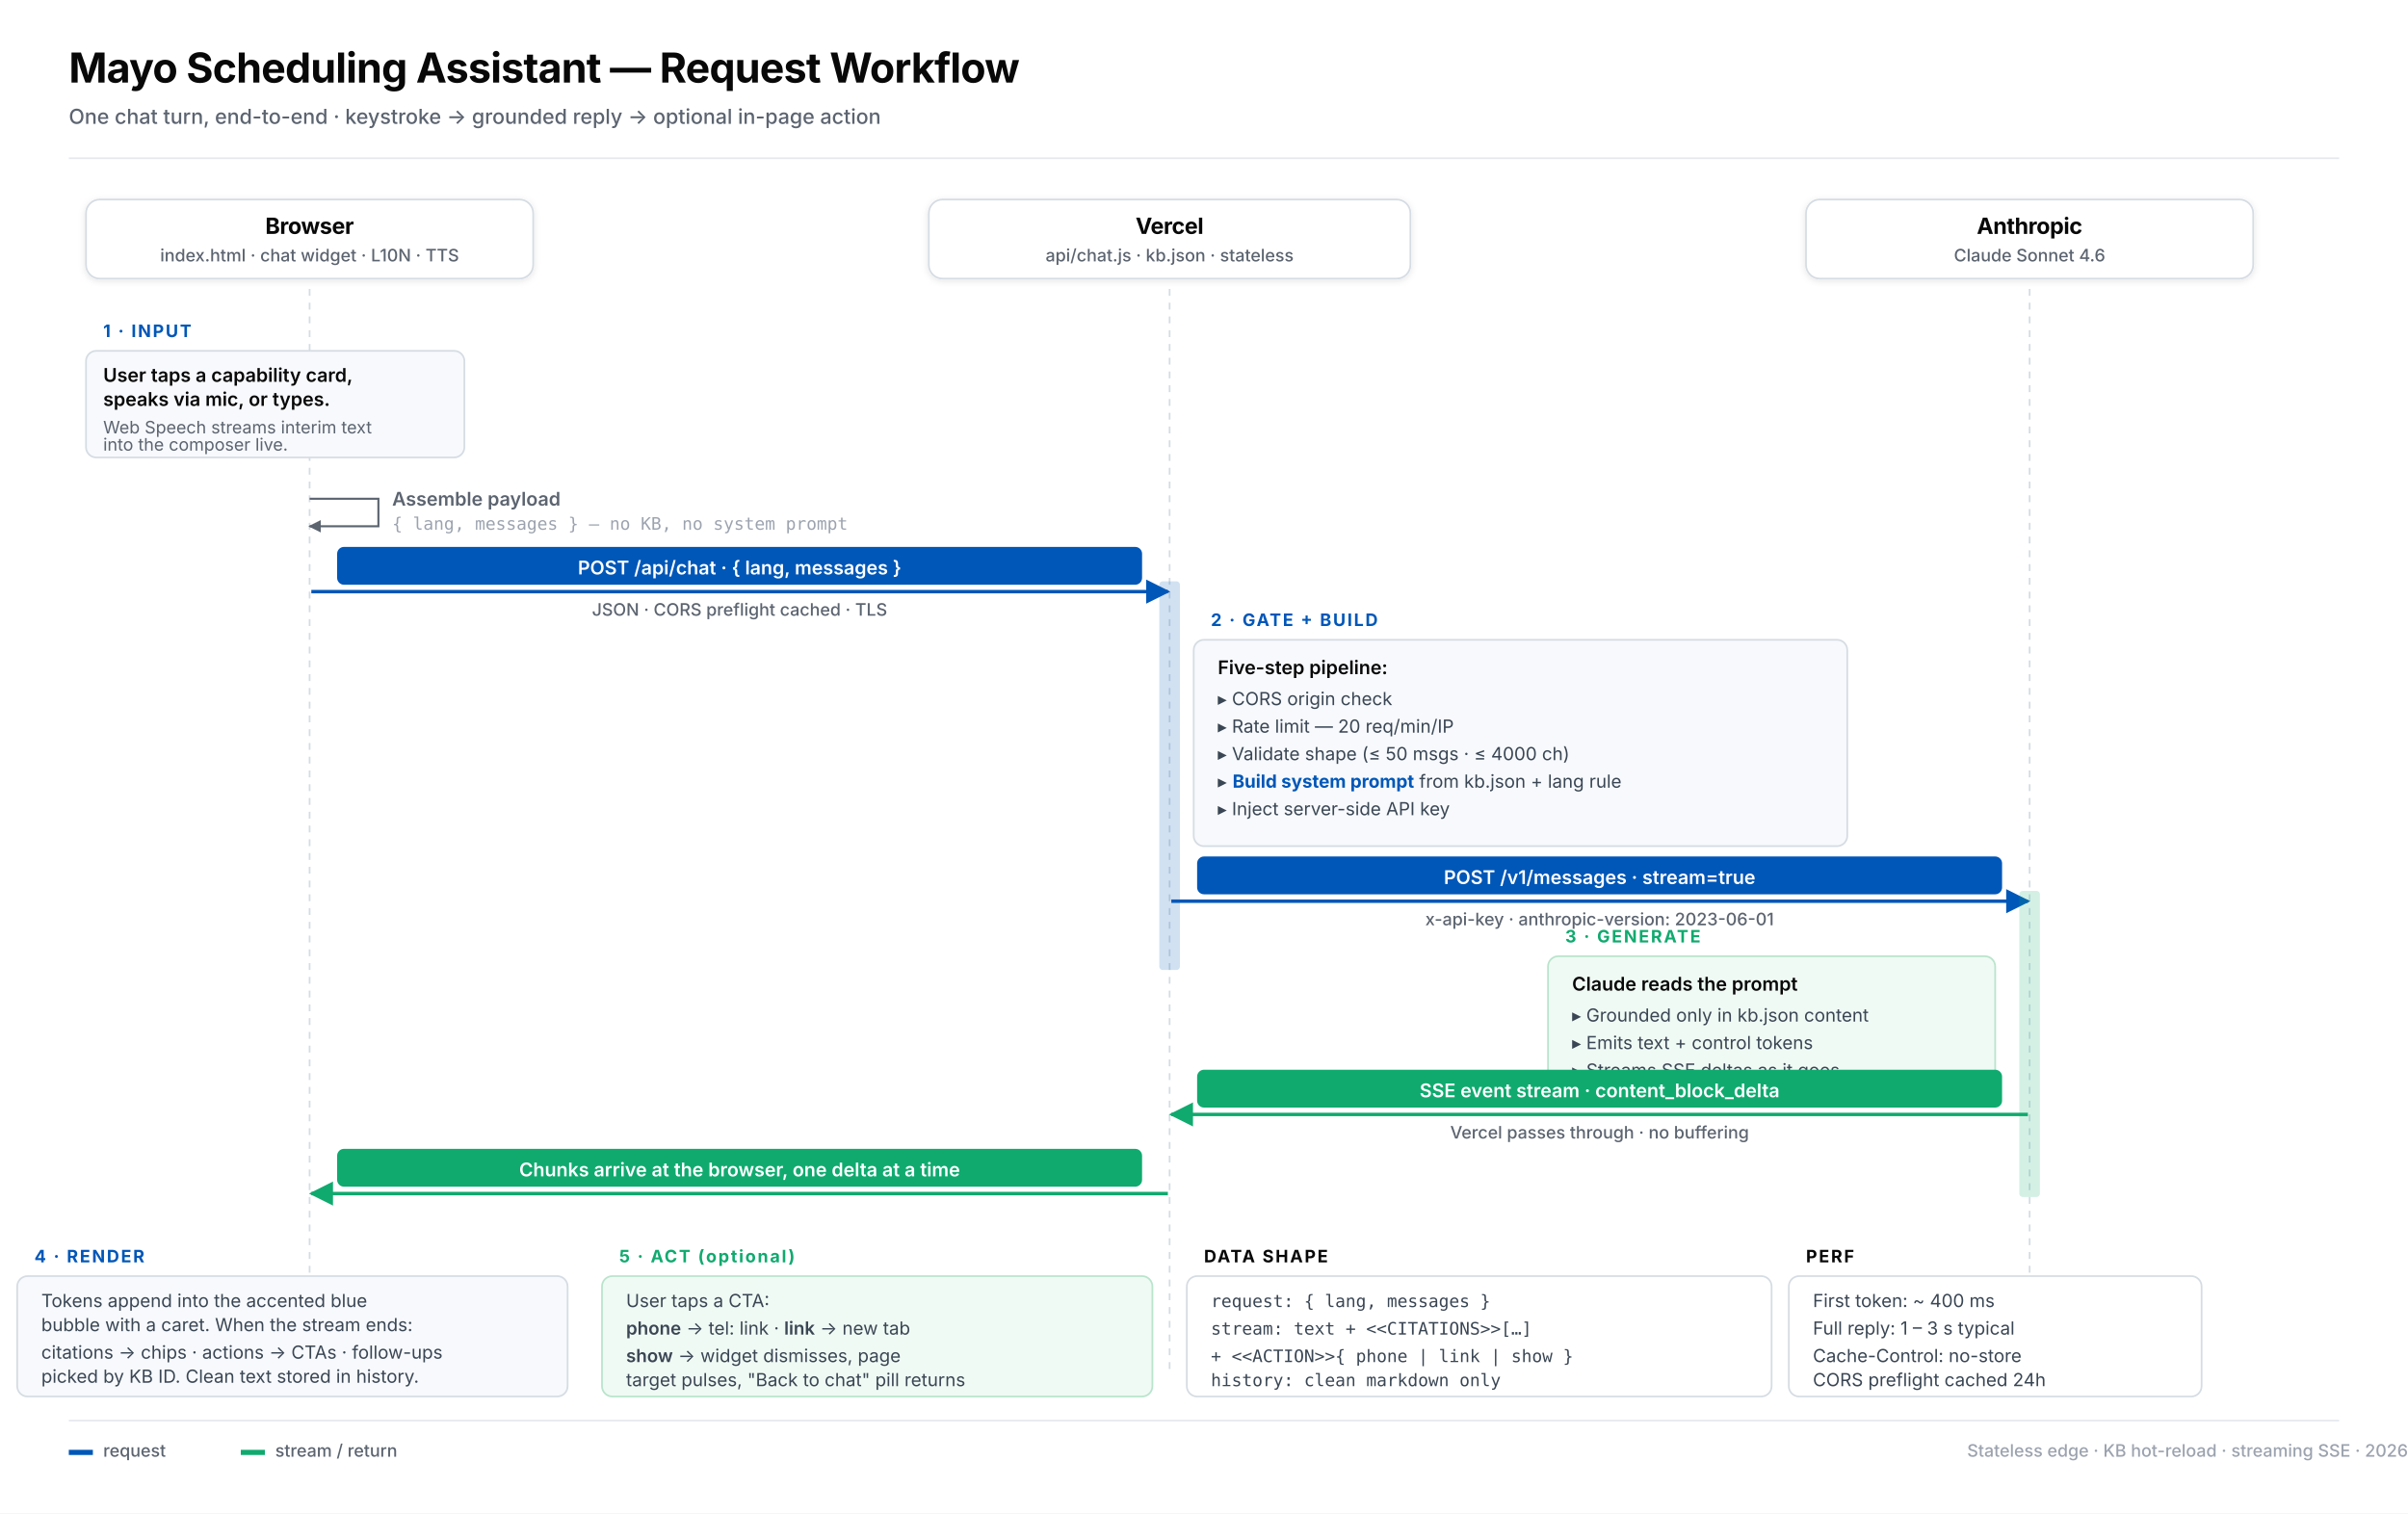
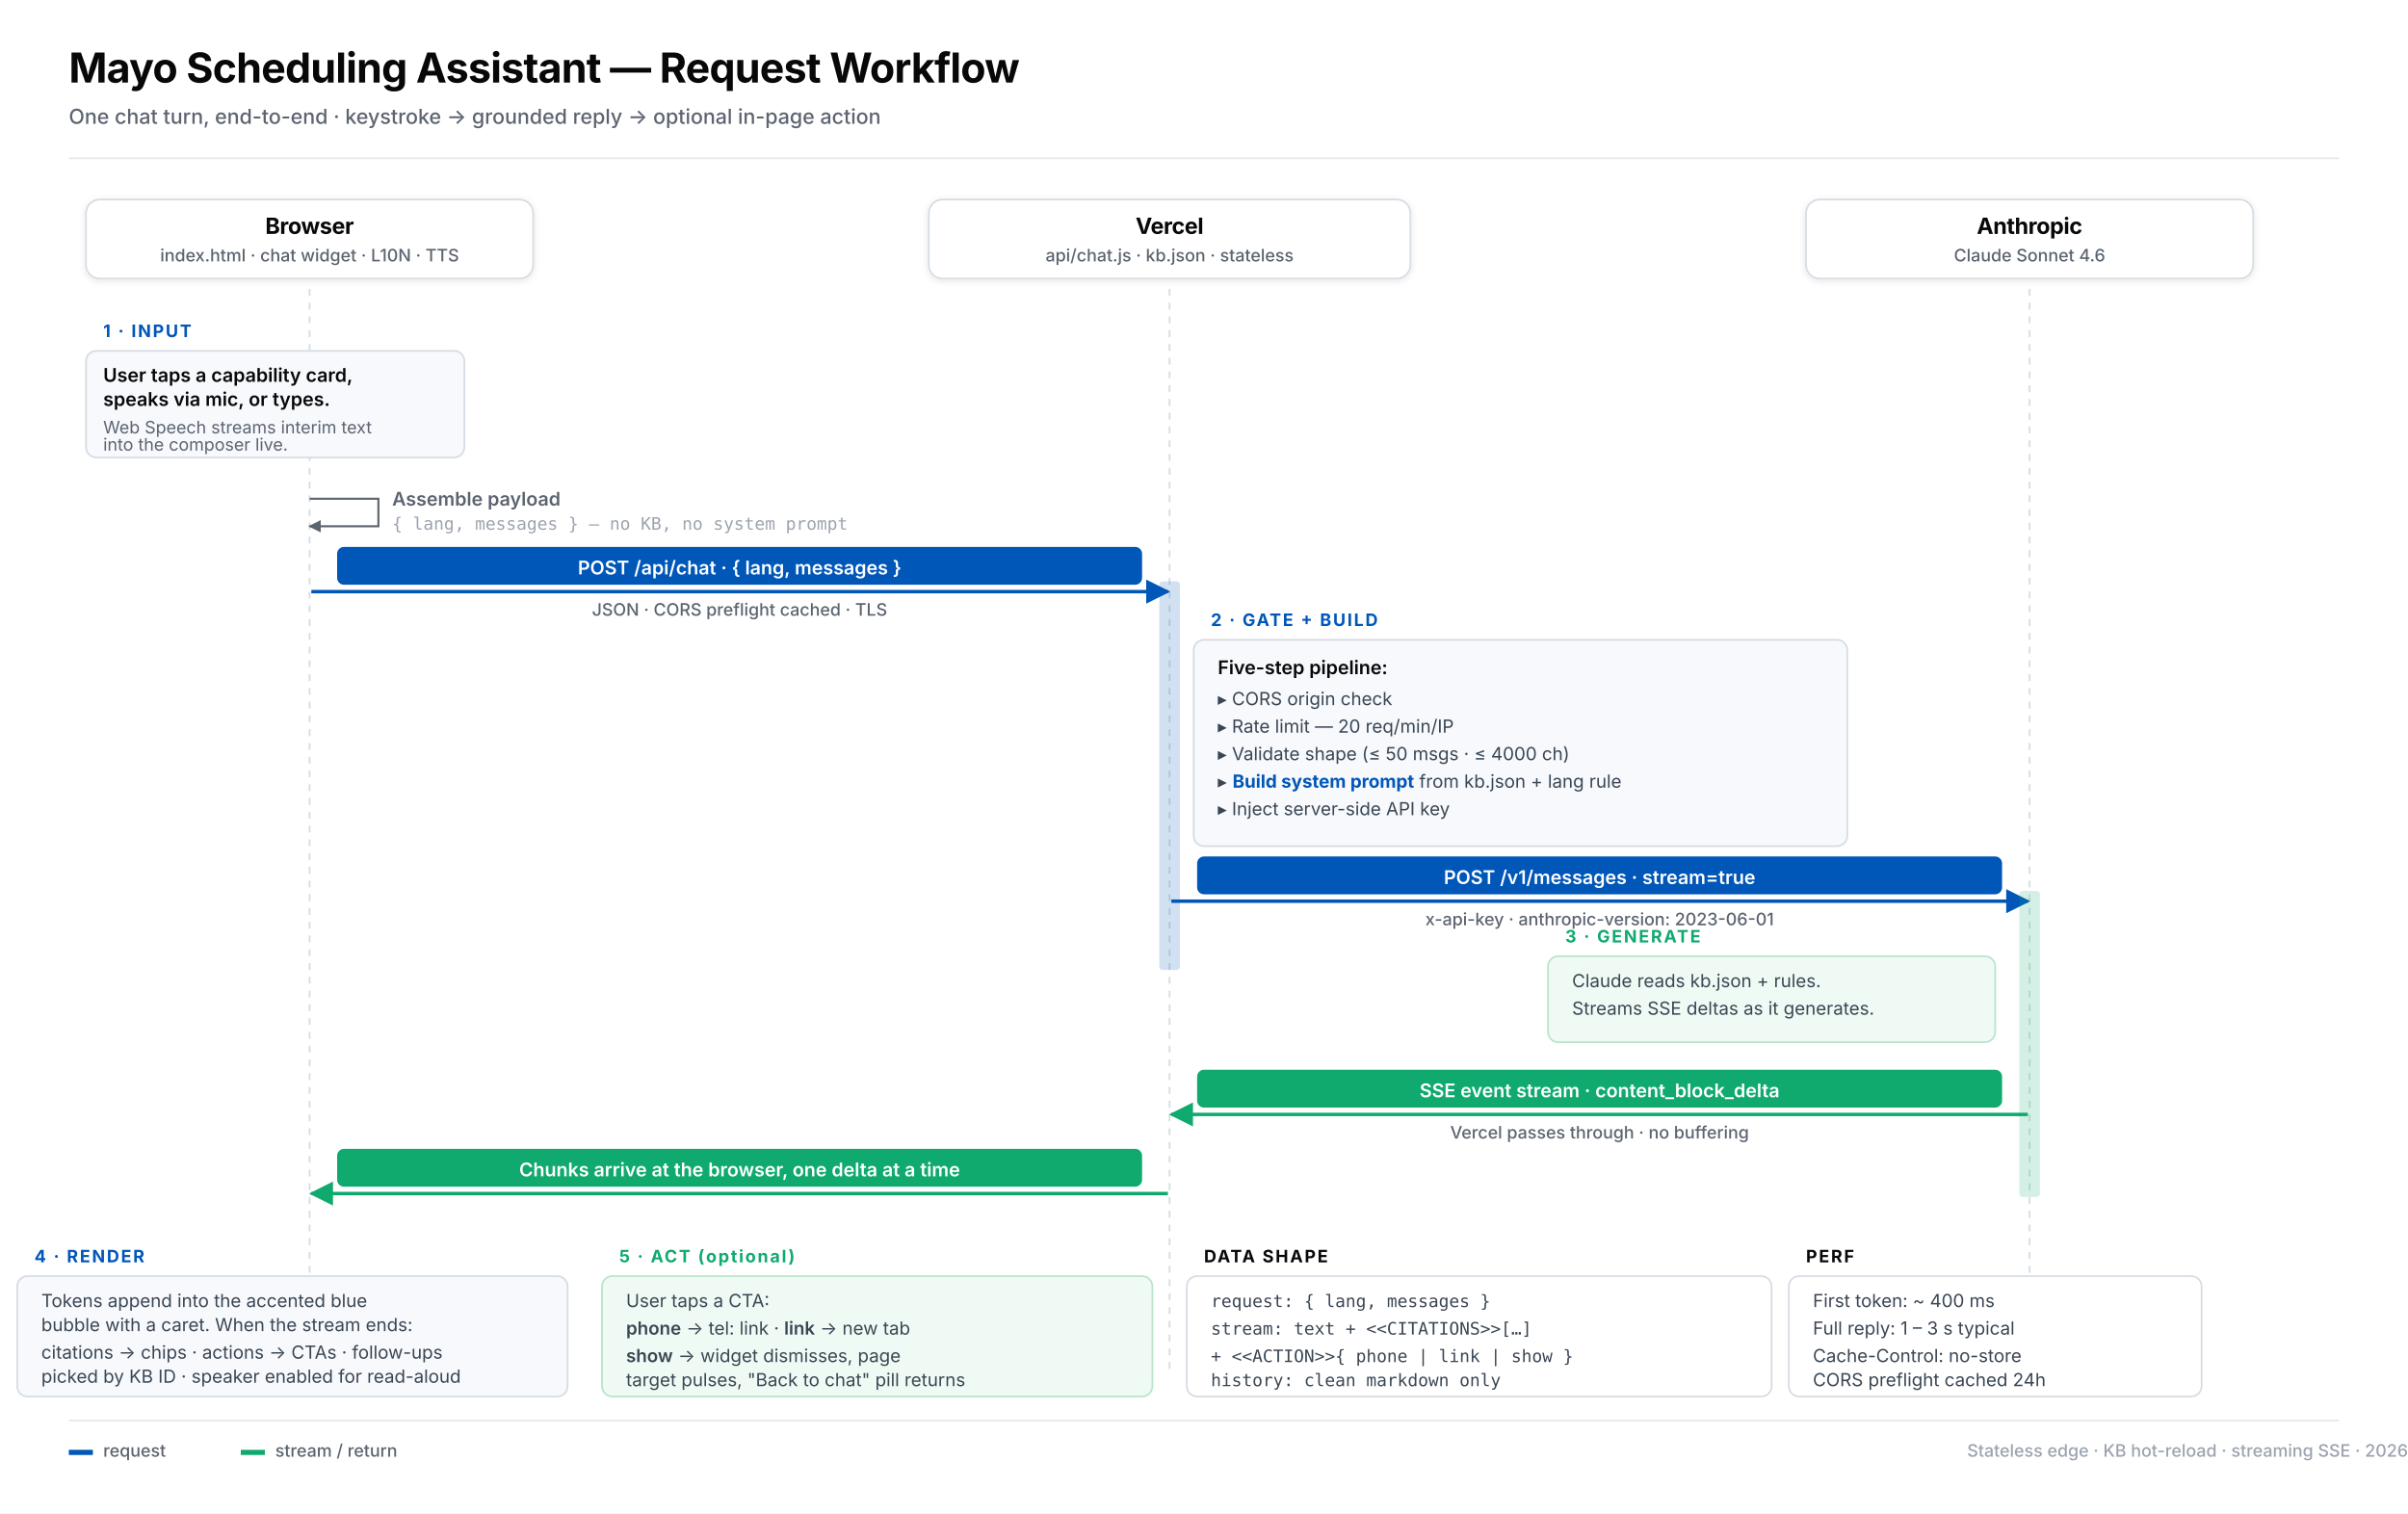
<svg xmlns="http://www.w3.org/2000/svg" viewBox="0 0 1400 880" font-family="Inter, -apple-system, BlinkMacSystemFont, 'Segoe UI', sans-serif" role="img" aria-label="Mayo Scheduling Assistant — request workflow sequence">
  <defs>
    <filter id="wfShadow" x="-10%" y="-10%" width="120%" height="120%">
      <feGaussianBlur in="SourceAlpha" stdDeviation="2" />
      <feOffset dx="0" dy="1" result="o" />
      <feComponentTransfer>
        <feFuncA type="linear" slope="0.10" />
      </feComponentTransfer>
      <feMerge>
        <feMergeNode />
        <feMergeNode in="SourceGraphic" />
      </feMerge>
    </filter>
    <marker id="wfArr" viewBox="0 0 10 10" refX="9" refY="5" markerWidth="7" markerHeight="7" orient="auto-start-reverse">
      <path d="M0 0 L10 5 L0 10 Z" fill="#0057B8" />
    </marker>
    <marker id="wfArrGreen" viewBox="0 0 10 10" refX="9" refY="5" markerWidth="7" markerHeight="7" orient="auto-start-reverse">
      <path d="M0 0 L10 5 L0 10 Z" fill="#10AA6F" />
    </marker>
    <marker id="wfSelf" viewBox="0 0 10 10" refX="9" refY="5" markerWidth="6" markerHeight="6" orient="auto-start-reverse">
      <path d="M0 0 L10 5 L0 10 Z" fill="#5C6470" />
    </marker>
  </defs>
  <rect width="1400" height="880" fill="#FFFFFF" />
  <text x="40" y="48" font-size="24" font-weight="700" fill="#080808" letter-spacing="-0.4">Mayo Scheduling Assistant — Request Workflow</text>
  <text x="40" y="72" font-size="12" font-weight="500" fill="#5C6470">One chat turn, end-to-end · keystroke → grounded reply → optional in-page action</text>
  <line x1="40" y1="92" x2="1360" y2="92" stroke="#E5E9EE" />
  <g transform="translate(180,116)">
    <rect x="-130" y="0" width="260" height="46" rx="8" fill="#FFFFFF" stroke="#D5DCE3" filter="url(#wfShadow)" />
    <text x="0" y="20" text-anchor="middle" font-size="13" font-weight="700" fill="#080808" letter-spacing="-0.2">Browser</text>
    <text x="0" y="36" text-anchor="middle" font-size="10" font-weight="500" fill="#5C6470">index.html · chat widget · L10N · TTS</text>
  </g>
  <g transform="translate(680,116)">
    <rect x="-140" y="0" width="280" height="46" rx="8" fill="#FFFFFF" stroke="#D5DCE3" filter="url(#wfShadow)" />
    <text x="0" y="20" text-anchor="middle" font-size="13" font-weight="700" fill="#080808" letter-spacing="-0.2">Vercel</text>
    <text x="0" y="36" text-anchor="middle" font-size="10" font-weight="500" fill="#5C6470">api/chat.js · kb.json · stateless</text>
  </g>
  <g transform="translate(1180,116)">
    <rect x="-130" y="0" width="260" height="46" rx="8" fill="#FFFFFF" stroke="#D5DCE3" filter="url(#wfShadow)" />
    <text x="0" y="20" text-anchor="middle" font-size="13" font-weight="700" fill="#080808" letter-spacing="-0.2">Anthropic</text>
    <text x="0" y="36" text-anchor="middle" font-size="10" font-weight="500" fill="#5C6470">Claude Sonnet 4.6</text>
  </g>
  <line x1="180" y1="168" x2="180" y2="800" stroke="#D5DCE3" stroke-dasharray="4 4" />
  <line x1="680" y1="168" x2="680" y2="800" stroke="#D5DCE3" stroke-dasharray="4 4" />
  <line x1="1180" y1="168" x2="1180" y2="800" stroke="#D5DCE3" stroke-dasharray="4 4" />
  <g>
    <text x="60" y="196" font-size="10" font-weight="700" fill="#0057B8" letter-spacing="1">1 · INPUT</text>
    <rect x="50" y="204" width="220" height="62" rx="6" fill="#F7F9FC" stroke="#D5DCE3" />
    <text x="60" y="222" font-size="11" font-weight="600" fill="#080808">User taps a capability card,</text>
    <text x="60" y="236" font-size="11" font-weight="600" fill="#080808">speaks via mic, or types.</text>
    <text x="60" y="252" font-size="10" fill="#5C6470">Web Speech streams interim text</text>
    <text x="60" y="262" font-size="10" fill="#5C6470">into the composer live.</text>
  </g>
  <g transform="translate(180,290)">
    <path d="M0 0 H 40 V 16 H 0" stroke="#5C6470" stroke-width="1.2" fill="none" marker-end="url(#wfSelf)" />
    <text x="48" y="4" font-size="11" font-weight="600" fill="#5C6470">Assemble payload</text>
    <text x="48" y="18" font-size="10" font-family="ui-monospace, SFMono-Regular, monospace" fill="#9CA3AF">{ lang, messages } — no KB, no system prompt</text>
  </g>
  <g transform="translate(0,344)">
    <path d="M181 0 H 679" stroke="#0057B8" stroke-width="2" fill="none" marker-end="url(#wfArr)" />
    <rect x="196" y="-26" width="468" height="22" rx="4" fill="#0057B8" />
    <text x="430" y="-10" text-anchor="middle" font-size="11" font-weight="600" fill="white">POST /api/chat  ·  { lang, messages }</text>
    <text x="430" y="14" text-anchor="middle" font-size="10" font-weight="500" fill="#5C6470">JSON · CORS preflight cached · TLS</text>
  </g>
  <rect x="674" y="338" width="12" height="226" fill="#0057B8" opacity="0.18" rx="2" />
  <g transform="translate(704,364)">
    <text x="0" y="0" font-size="10" font-weight="700" fill="#0057B8" letter-spacing="1">2 · GATE + BUILD</text>
    <rect x="-10" y="8" width="380" height="120" rx="6" fill="#F7F9FC" stroke="#D5DCE3" />
    <text x="4" y="28" font-size="11" font-weight="600" fill="#080808">Five-step pipeline:</text>
    <text x="4" y="46" font-size="10.5" fill="#3A4654">▸ CORS origin check</text>
    <text x="4" y="62" font-size="10.5" fill="#3A4654">▸ Rate limit — 20 req/min/IP</text>
    <text x="4" y="78" font-size="10.5" fill="#3A4654">▸ Validate shape (≤ 50 msgs · ≤ 4000 ch)</text>
    <text x="4" y="94" font-size="10.5" fill="#3A4654">▸ <tspan font-weight="700" fill="#0057B8">Build system prompt</tspan> from kb.json + lang rule</text>
    <text x="4" y="110" font-size="10.5" fill="#3A4654">▸ Inject server-side API key</text>
  </g>
  <g transform="translate(0,524)">
    <path d="M681 0 H 1179" stroke="#0057B8" stroke-width="2" fill="none" marker-end="url(#wfArr)" />
    <rect x="696" y="-26" width="468" height="22" rx="4" fill="#0057B8" />
    <text x="930" y="-10" text-anchor="middle" font-size="11" font-weight="600" fill="white">POST /v1/messages  ·  stream=true</text>
    <text x="930" y="14" text-anchor="middle" font-size="10" font-weight="500" fill="#5C6470">x-api-key · anthropic-version: 2023-06-01</text>
  </g>
  <rect x="1174" y="518" width="12" height="178" fill="#10AA6F" opacity="0.18" rx="2" />
  <g transform="translate(910,548)">
    <text x="0" y="0" font-size="10" font-weight="700" fill="#10AA6F" letter-spacing="1">3 · GENERATE</text>
-     <rect x="-10" y="8" width="260" height="76" rx="6" fill="#F0FAF4" stroke="#B9E4CC" />
-     <text x="4" y="28" font-size="11" font-weight="600" fill="#080808">Claude reads the prompt</text>
-     <text x="4" y="46" font-size="10.5" fill="#3A4654">▸ Grounded only in kb.json content</text>
-     <text x="4" y="62" font-size="10.5" fill="#3A4654">▸ Emits text + control tokens</text>
-     <text x="4" y="78" font-size="10.5" fill="#3A4654">▸ Streams SSE deltas as it goes</text>
+     <rect x="-10" y="8" width="260" height="50" rx="6" fill="#F0FAF4" stroke="#B9E4CC" />
+     <text x="4" y="26" font-size="10.5" fill="#3A4654">Claude reads kb.json + rules.</text>
+     <text x="4" y="42" font-size="10.5" fill="#3A4654">Streams SSE deltas as it generates.</text>
  </g>
  <g transform="translate(0,648)">
    <path d="M1179 0 H 681" stroke="#10AA6F" stroke-width="2" fill="none" marker-end="url(#wfArrGreen)" />
    <rect x="696" y="-26" width="468" height="22" rx="4" fill="#10AA6F" />
    <text x="930" y="-10" text-anchor="middle" font-size="11" font-weight="600" fill="white">SSE event stream  ·  content_block_delta</text>
    <text x="930" y="14" text-anchor="middle" font-size="10" font-weight="500" fill="#5C6470">Vercel passes through · no buffering</text>
  </g>
  <g transform="translate(0,694)">
    <path d="M679 0 H 181" stroke="#10AA6F" stroke-width="2" fill="none" marker-end="url(#wfArrGreen)" />
    <rect x="196" y="-26" width="468" height="22" rx="4" fill="#10AA6F" />
    <text x="430" y="-10" text-anchor="middle" font-size="11" font-weight="600" fill="white">Chunks arrive at the browser, one delta at a time</text>
  </g>
  <g transform="translate(20,720)">
    <text x="0" y="14" font-size="10" font-weight="700" fill="#0057B8" letter-spacing="1">4 · RENDER</text>
    <rect x="-10" y="22" width="320" height="70" rx="6" fill="#F7F9FC" stroke="#D5DCE3" />
    <text x="4" y="40" font-size="10.5" fill="#3A4654">Tokens append into the accented blue</text>
    <text x="4" y="54" font-size="10.5" fill="#3A4654">bubble with a caret. When the stream ends:</text>
    <text x="4" y="70" font-size="10.5" fill="#3A4654">citations → chips · actions → CTAs · follow-ups</text>
-     <text x="4" y="84" font-size="10.5" fill="#3A4654">picked by KB ID. Clean text stored in history.</text>
+     <text x="4" y="84" font-size="10.5" fill="#3A4654">picked by KB ID · speaker enabled for read-aloud</text>
  </g>
  <g transform="translate(360,720)">
    <text x="0" y="14" font-size="10" font-weight="700" fill="#10AA6F" letter-spacing="1">5 · ACT (optional)</text>
    <rect x="-10" y="22" width="320" height="70" rx="6" fill="#F0FAF4" stroke="#B9E4CC" />
    <text x="4" y="40" font-size="10.5" fill="#3A4654">User taps a CTA:</text>
    <text x="4" y="56" font-size="10.5" fill="#3A4654">
      <tspan font-weight="600">phone</tspan> → tel: link  ·  <tspan font-weight="600">link</tspan> → new tab</text>
    <text x="4" y="72" font-size="10.5" fill="#3A4654">
      <tspan font-weight="600">show</tspan> → widget dismisses, page</text>
    <text x="4" y="86" font-size="10.5" fill="#3A4654">target pulses, "Back to chat" pill returns</text>
  </g>
  <g transform="translate(700,720)">
    <text x="0" y="14" font-size="10" font-weight="700" fill="#080808" letter-spacing="1">DATA SHAPE</text>
    <rect x="-10" y="22" width="340" height="70" rx="6" fill="white" stroke="#D5DCE3" />
    <text x="4" y="40" font-size="10" font-family="ui-monospace, SFMono-Regular, monospace" fill="#3A4654">request:  { lang, messages }</text>
    <text x="4" y="56" font-size="10" font-family="ui-monospace, SFMono-Regular, monospace" fill="#3A4654">stream:   text + &lt;&lt;CITATIONS&gt;&gt;[…]</text>
    <text x="4" y="72" font-size="10" font-family="ui-monospace, SFMono-Regular, monospace" fill="#3A4654">          + &lt;&lt;ACTION&gt;&gt;{ phone | link | show }</text>
    <text x="4" y="86" font-size="10" font-family="ui-monospace, SFMono-Regular, monospace" fill="#3A4654">history:  clean markdown only</text>
  </g>
  <g transform="translate(1050,720)">
    <text x="0" y="14" font-size="10" font-weight="700" fill="#080808" letter-spacing="1">PERF</text>
    <rect x="-10" y="22" width="240" height="70" rx="6" fill="white" stroke="#D5DCE3" />
    <text x="4" y="40" font-size="10.5" fill="#3A4654">First token: ~ 400 ms</text>
    <text x="4" y="56" font-size="10.5" fill="#3A4654">Full reply: 1 – 3 s typical</text>
    <text x="4" y="72" font-size="10.5" fill="#3A4654">Cache-Control: no-store</text>
    <text x="4" y="86" font-size="10.5" fill="#3A4654">CORS preflight cached 24h</text>
  </g>
  <line x1="40" y1="826" x2="1360" y2="826" stroke="#E5E9EE" />
  <g transform="translate(40,852)">
    <rect x="0" y="-9" width="14" height="3" fill="#0057B8" />
    <text x="20" y="-5" font-size="10" font-weight="500" fill="#5C6470">request</text>
    <rect x="100" y="-9" width="14" height="3" fill="#10AA6F" />
    <text x="120" y="-5" font-size="10" font-weight="500" fill="#5C6470">stream / return</text>
    <text x="1360" y="-5" text-anchor="end" font-size="10" font-weight="500" fill="#9CA3AF">Stateless edge · KB hot-reload · streaming SSE · 2026</text>
  </g>
</svg>
